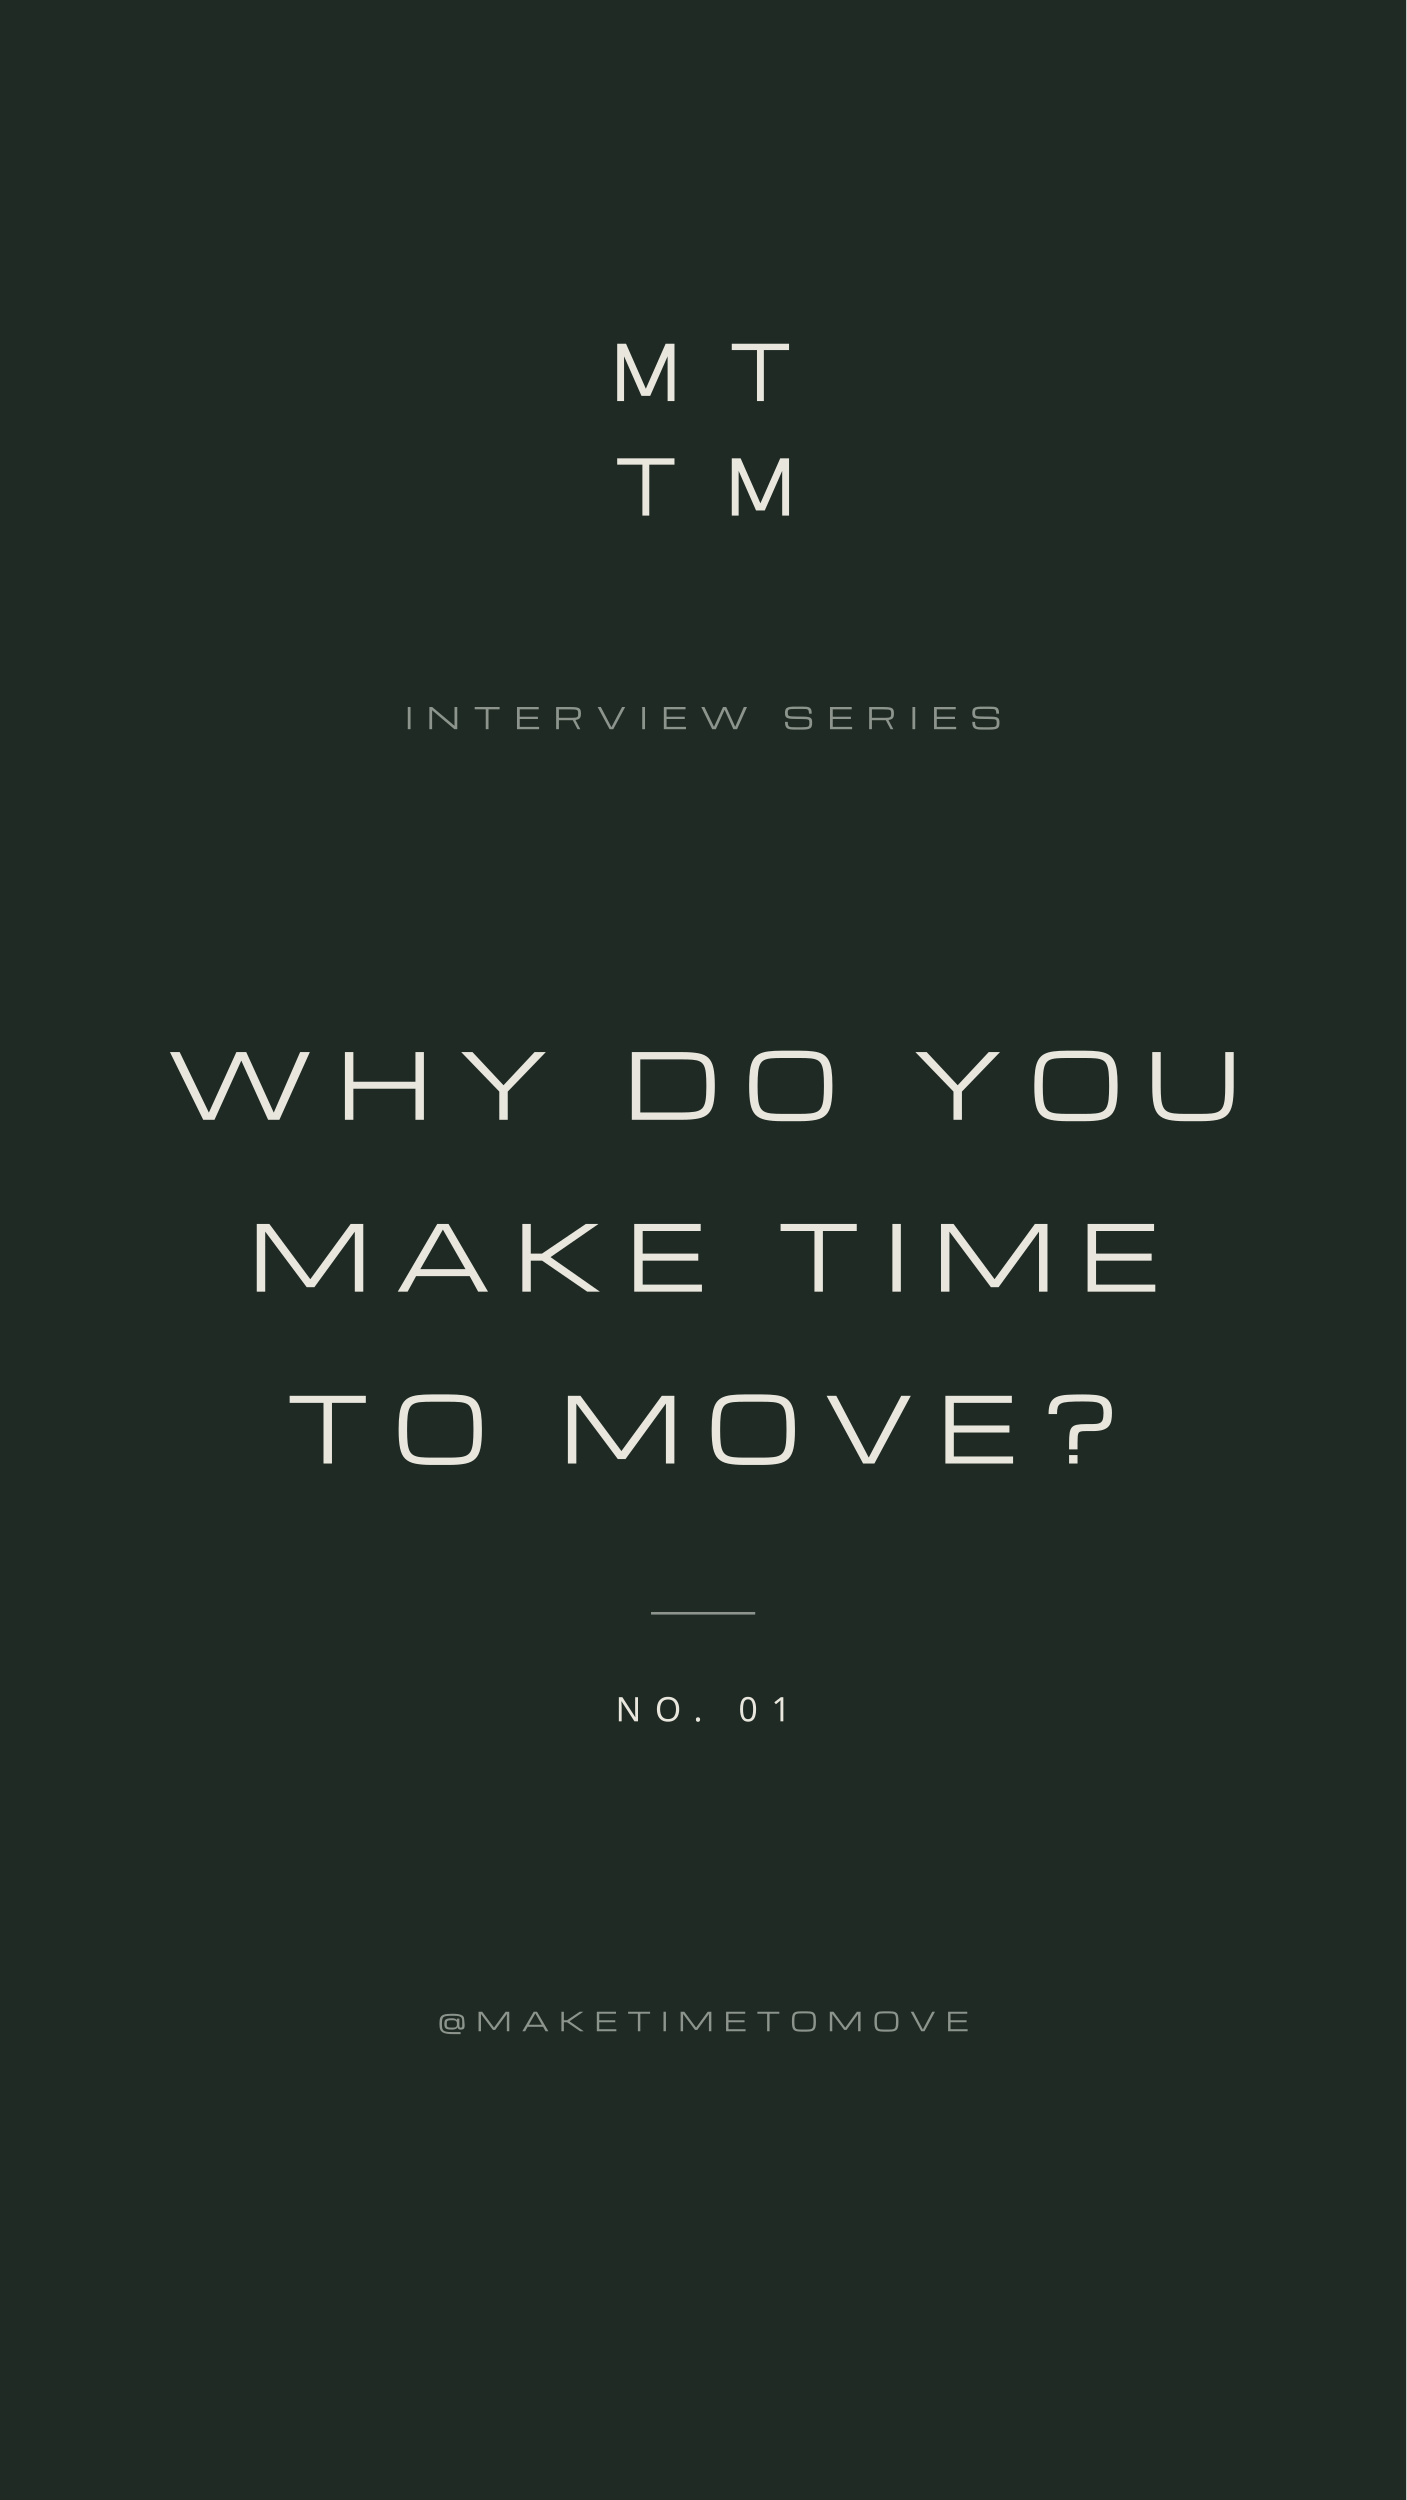
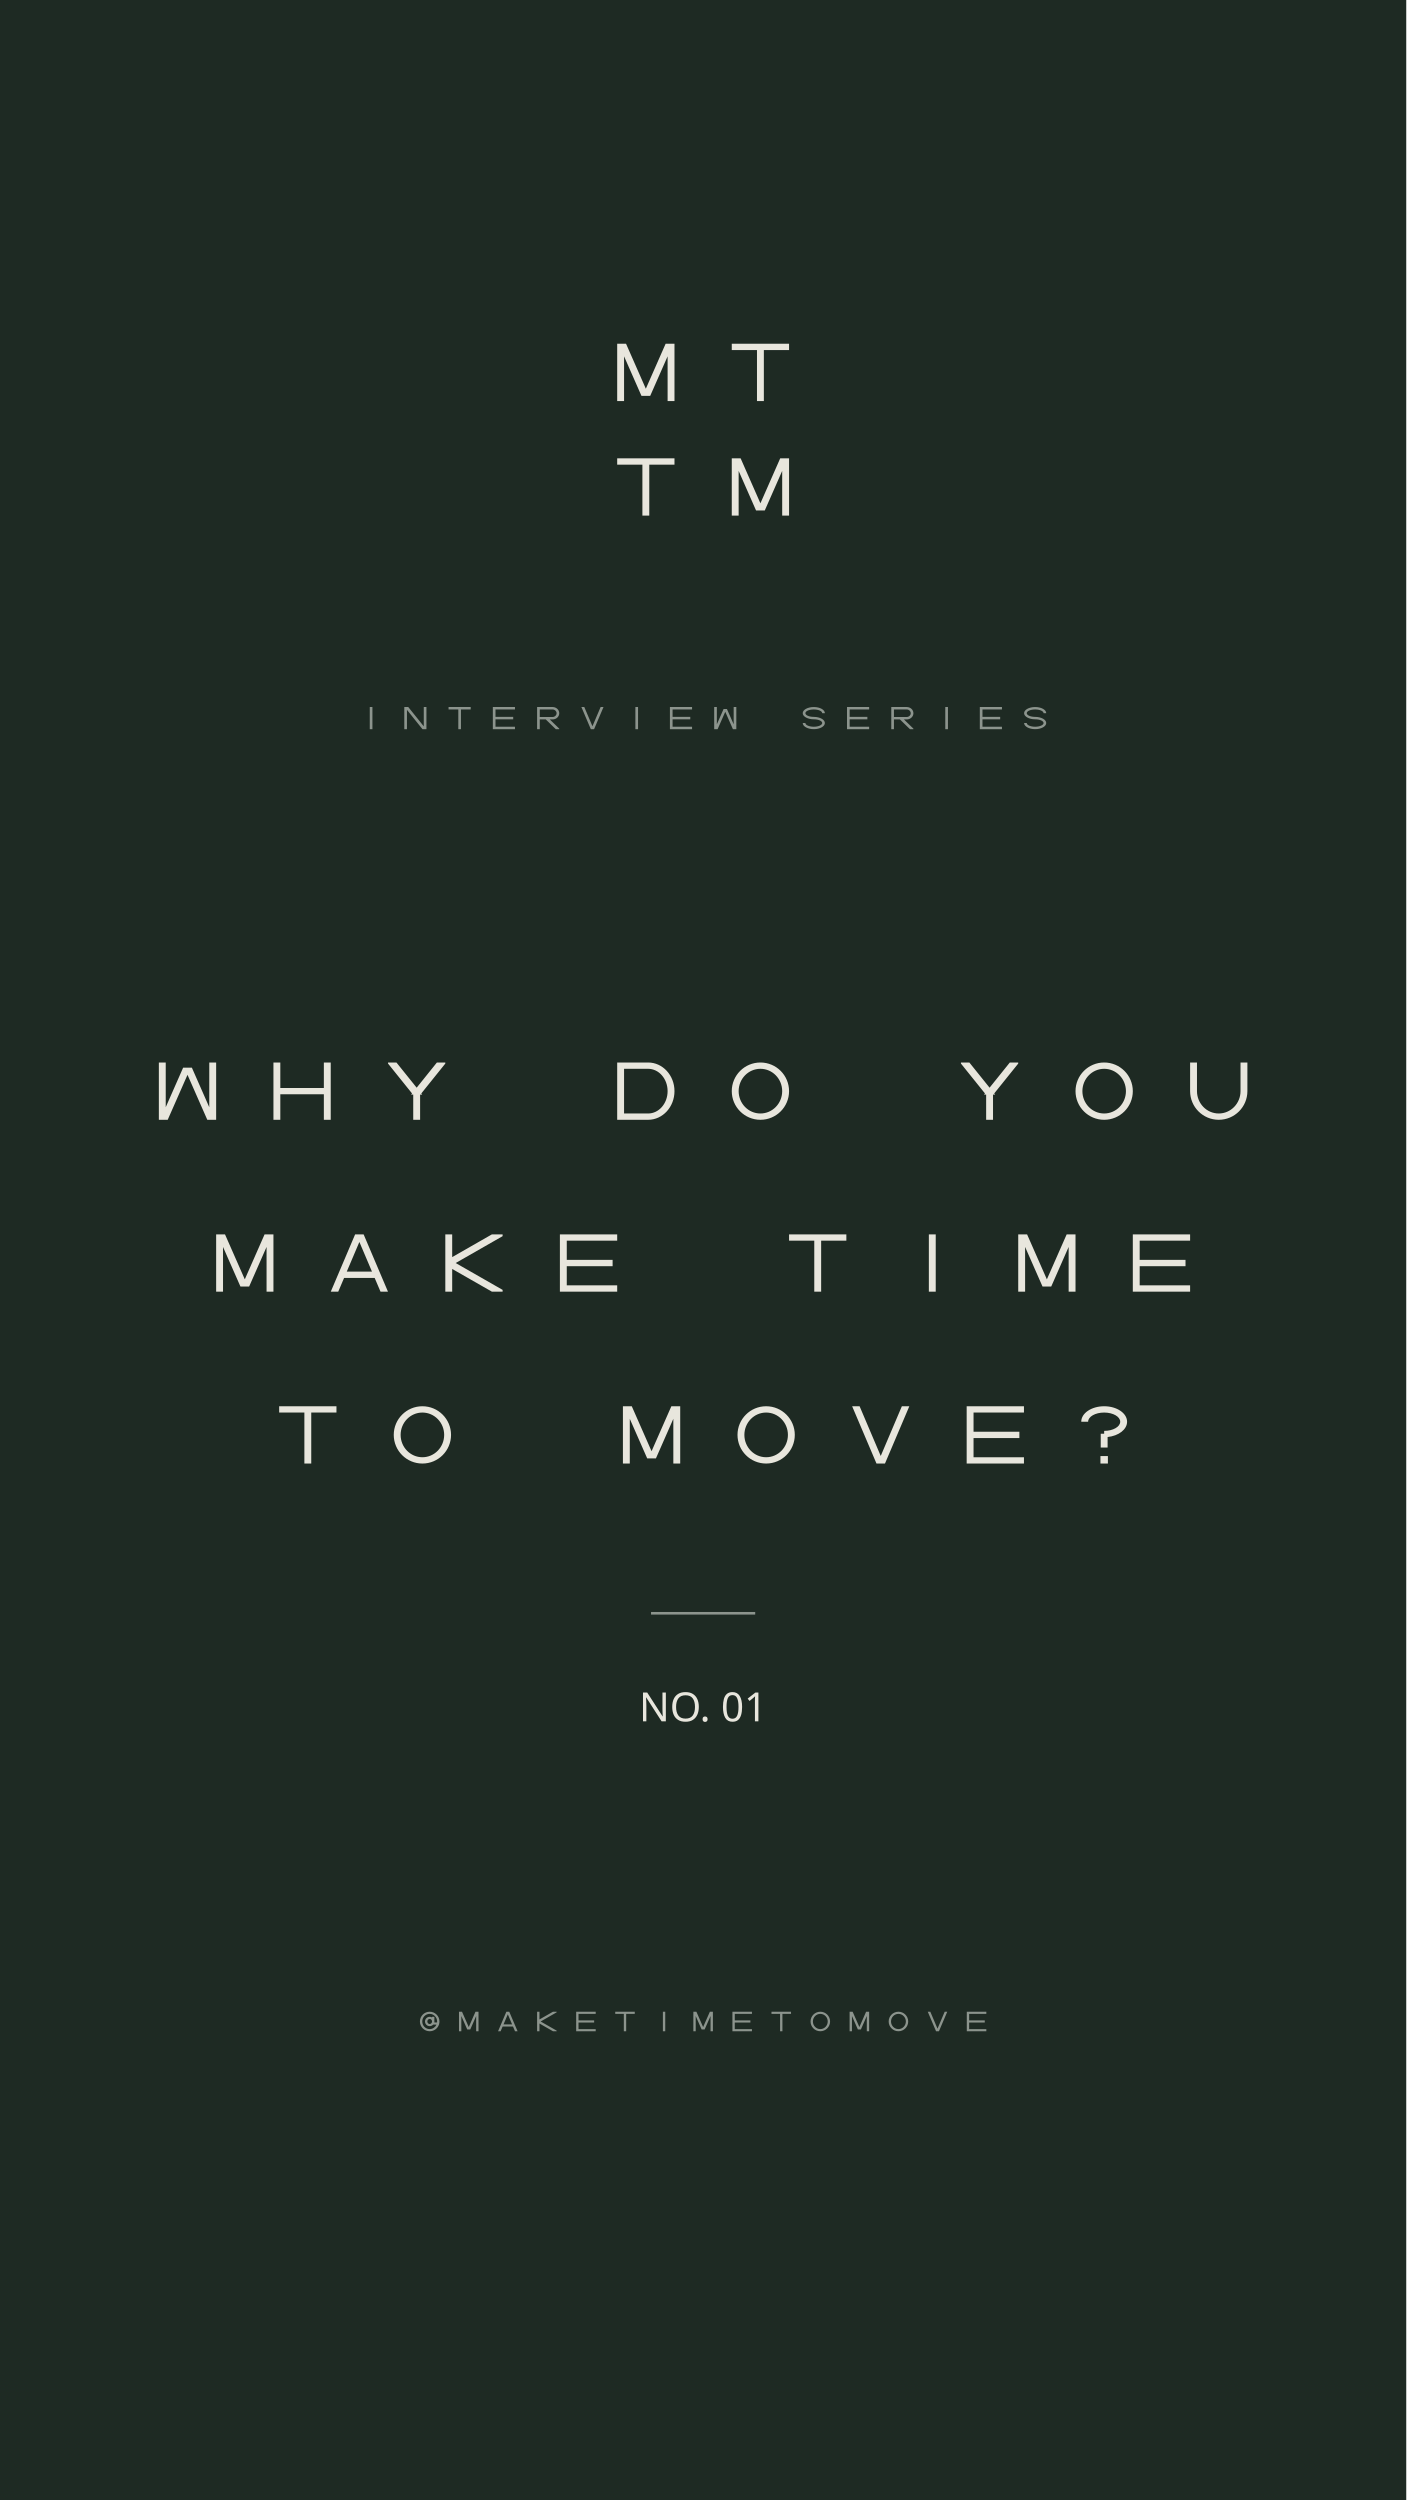
<svg xmlns="http://www.w3.org/2000/svg" viewBox="0 0 1080 1920" width="1080" height="1920" role="img" aria-label="Why do you make time to move? Interview title card">
  <rect width="1080" height="1920" fill="#1E2A23" />
  <path fill="#E8E6DD" d="M474 308H479.28V273.65L492.65 304.04H499.35L512.72 273.65V308H518V264H511.2L496 298.54L480.8 264H474Z M562 268.84H581.36V308H586.64V268.84H606V264H562Z M474 356.84H493.36V396H498.64V356.84H518V352H474Z M562 396H567.28V361.65L580.65 392.04H587.35L600.72 361.65V396H606V352H599.2L584 386.54L568.8 352H562Z" />
-   <path fill="#8C948D" d="M313.17 560V543H315.3V560ZM329.75 560V543H331.96L349.04 557.38H349.06V543H351.19V560H348.97L331.89 545.5H331.87V560ZM373.05 560V544.77H364.55V543H383.68V544.77H375.18V560ZM397.04 560V543H413.73V544.77H399.17V550.44H413.12V552.21H399.17V558.23H414.04V560ZM427.12 543H438.5Q440.99 543 442.51 543.22Q444.03 543.44 444.82 543.99Q445.6 544.53 445.88 545.47Q446.16 546.41 446.16 547.85V548.29Q446.16 549.62 445.84 550.58Q445.52 551.53 444.63 552.13Q443.73 552.72 441.97 552.96L445.67 560H443.54L439.92 553.12Q439.7 553.13 439.47 553.13Q439.23 553.13 438.97 553.13H429.24V560H427.12ZM429.24 551.29H438.64Q440.53 551.29 441.62 551.16Q442.71 551.04 443.23 550.71Q443.74 550.39 443.89 549.81Q444.03 549.22 444.03 548.29V547.85Q444.03 546.8 443.83 546.19Q443.63 545.58 443.03 545.29Q442.44 545 441.25 544.92Q440.07 544.84 438.09 544.84H429.24ZM468.17 560 459 543H461.44L469.58 558.49L477.73 543H480.13L471 560ZM493.24 560V543H495.37V560ZM509.82 560V543H526.51V544.77H511.94V550.44H525.9V552.21H511.94V558.23H526.82V560ZM546.93 560 538.58 543H541.02L548.35 558.2L555.25 543H557.73L564.64 558.2L571.26 543H573.7L566.06 560H563.22L556.49 545.14L549.77 560ZM621.62 555.09Q621.62 554.1 621.46 553.54Q621.31 552.97 620.77 552.7Q620.22 552.43 619.08 552.35Q617.94 552.26 615.96 552.23L609.81 552.14Q607.53 552.11 606.15 551.87Q604.76 551.62 604.05 551.1Q603.35 550.57 603.11 549.68Q602.87 548.8 602.87 547.47Q602.87 546.02 603.2 545.08Q603.52 544.14 604.38 543.61Q605.24 543.08 606.81 542.86Q608.38 542.65 610.87 542.65H615.61Q617.87 542.65 619.37 542.79Q620.88 542.93 621.76 543.45Q622.65 543.97 623.03 545.07Q623.41 546.17 623.41 548.08H621.29Q621.29 546.6 621 545.84Q620.72 545.08 620.07 544.8Q619.43 544.53 618.33 544.51Q617.24 544.48 615.61 544.48H610.98Q609 544.48 607.81 544.56Q606.62 544.64 606.01 544.91Q605.4 545.19 605.2 545.8Q605 546.41 605 547.47Q605 548.37 605.14 548.91Q605.28 549.45 605.79 549.73Q606.29 550.02 607.34 550.12Q608.39 550.23 610.21 550.25L616.8 550.34Q619.13 550.37 620.52 550.61Q621.91 550.85 622.6 551.38Q623.29 551.91 623.52 552.81Q623.74 553.71 623.74 555.09Q623.74 556.58 623.46 557.59Q623.18 558.61 622.37 559.21Q621.56 559.82 620.04 560.09Q618.51 560.35 616.02 560.35H610.84Q608.57 560.35 607.03 560.15Q605.49 559.96 604.58 559.35Q603.67 558.75 603.27 557.55Q602.87 556.36 602.87 554.37H605Q605 555.93 605.25 556.78Q605.5 557.63 606.14 558Q606.78 558.37 607.92 558.44Q609.07 558.52 610.84 558.52H615.91Q617.89 558.52 619.04 558.39Q620.19 558.26 620.74 557.9Q621.3 557.54 621.46 556.87Q621.62 556.19 621.62 555.09ZM637.43 560V543H654.12V544.77H639.56V550.44H653.51V552.21H639.56V558.23H654.43V560ZM667.51 543H678.89Q681.38 543 682.9 543.22Q684.42 543.44 685.21 543.99Q685.99 544.53 686.27 545.47Q686.54 546.41 686.54 547.85V548.29Q686.54 549.62 686.23 550.58Q685.91 551.53 685.02 552.13Q684.12 552.72 682.36 552.96L686.06 560H683.93L680.31 553.12Q680.09 553.13 679.85 553.13Q679.62 553.13 679.36 553.13H669.63V560H667.51ZM669.63 551.29H679.03Q680.92 551.29 682.01 551.16Q683.1 551.04 683.62 550.71Q684.13 550.39 684.28 549.81Q684.42 549.22 684.42 548.29V547.85Q684.42 546.8 684.22 546.19Q684.02 545.58 683.42 545.29Q682.83 545 681.64 544.92Q680.46 544.84 678.48 544.84H669.63ZM700.76 560V543H702.89V560ZM717.34 560V543H734.03V544.77H719.46V550.44H733.42V552.21H719.46V558.23H734.34V560ZM765.47 555.09Q765.47 554.1 765.31 553.54Q765.16 552.97 764.61 552.7Q764.07 552.43 762.93 552.35Q761.79 552.26 759.81 552.23L753.66 552.14Q751.38 552.11 749.99 551.87Q748.61 551.62 747.9 551.1Q747.19 550.57 746.96 549.68Q746.72 548.8 746.72 547.47Q746.72 546.02 747.04 545.08Q747.37 544.14 748.23 543.61Q749.09 543.08 750.66 542.86Q752.23 542.65 754.72 542.65H759.46Q761.71 542.65 763.22 542.79Q764.72 542.93 765.61 543.45Q766.5 543.97 766.88 545.07Q767.26 546.17 767.26 548.08H765.13Q765.13 546.6 764.85 545.84Q764.57 545.08 763.92 544.8Q763.27 544.53 762.18 544.51Q761.08 544.48 759.46 544.48H754.83Q752.85 544.48 751.66 544.56Q750.47 544.64 749.86 544.91Q749.25 545.19 749.05 545.8Q748.84 546.41 748.84 547.47Q748.84 548.37 748.99 548.91Q749.13 549.45 749.63 549.73Q750.14 550.02 751.19 550.12Q752.24 550.23 754.06 550.25L760.65 550.34Q762.98 550.37 764.36 550.61Q765.75 550.85 766.45 551.38Q767.14 551.91 767.36 552.81Q767.59 553.71 767.59 555.09Q767.59 556.58 767.31 557.59Q767.03 558.61 766.22 559.21Q765.41 559.82 763.88 560.09Q762.36 560.35 759.87 560.35H754.69Q752.42 560.35 750.88 560.15Q749.34 559.96 748.43 559.35Q747.51 558.75 747.12 557.55Q746.72 556.36 746.72 554.37H748.84Q748.84 555.93 749.1 556.78Q749.35 557.63 749.99 558Q750.62 558.37 751.77 558.44Q752.92 558.52 754.69 558.52H759.75Q761.74 558.52 762.89 558.39Q764.04 558.26 764.59 557.9Q765.14 557.54 765.31 556.87Q765.47 556.19 765.47 555.09Z" />
-   <path fill="#E8E6DD" d="M156.07 860 130.51 808H138L160.41 854.48L181.53 808H189.12L210.24 854.48L230.49 808H237.97L214.57 860H205.91L185.32 814.53L164.74 860ZM264.89 860V808H271.39V830.75H319.06V808H325.56V860H319.06V836.17H271.39V860ZM383.45 860V838.33L354.2 808H362.87L386.7 833.46L410.54 808H419.2L389.95 838.33V860ZM485.24 860V808H523.83Q531.45 808 536.36 808.91Q541.27 809.83 544.02 812.45Q546.78 815.08 547.88 820.09Q548.98 825.1 548.98 833.32V834.68Q548.98 842.63 547.88 847.63Q546.78 852.62 544.02 855.31Q541.27 858 536.36 859Q531.45 860 523.83 860ZM491.74 854.38H523.83Q529.89 854.38 533.58 853.8Q537.27 853.23 539.2 851.3Q541.13 849.37 541.81 845.41Q542.48 841.45 542.48 834.68V833.32Q542.48 827.7 542.08 824.05Q541.67 820.39 540.57 818.27Q539.47 816.16 537.39 815.16Q535.31 814.16 531.99 813.89Q528.67 813.62 523.83 813.62H491.74ZM600.48 861.08Q592.87 861.08 587.96 860.05Q583.05 859.02 580.29 856.24Q577.53 853.47 576.43 848.25Q575.33 843.04 575.33 834.68V833.32Q575.33 826.42 576.01 821.73Q576.69 817.04 578.34 814.09Q580 811.15 582.86 809.59Q585.72 808.03 590.06 807.48Q594.39 806.92 600.48 806.92H614.13Q620.22 806.92 624.55 807.48Q628.89 808.03 631.75 809.59Q634.61 811.15 636.27 814.09Q637.93 817.04 638.6 821.73Q639.28 826.42 639.28 833.32V834.68Q639.28 843.04 638.18 848.25Q637.08 853.47 634.32 856.24Q631.56 859.02 626.65 860.05Q621.74 861.08 614.13 861.08ZM600.48 855.46H614.13Q618.97 855.46 622.29 855.12Q625.6 854.79 627.69 853.67Q629.77 852.55 630.87 850.28Q631.97 848.02 632.38 844.22Q632.78 840.43 632.78 834.68V833.32Q632.78 827.36 632.38 823.51Q631.97 819.65 630.87 817.41Q629.77 815.18 627.69 814.14Q625.6 813.11 622.29 812.82Q618.97 812.54 614.13 812.54H600.48Q595.64 812.54 592.33 812.82Q589.01 813.11 586.93 814.14Q584.84 815.18 583.74 817.41Q582.64 819.65 582.24 823.51Q581.83 827.36 581.83 833.32V834.68Q581.83 840.43 582.24 844.22Q582.64 848.02 583.74 850.28Q584.84 852.55 586.93 853.67Q589.01 854.79 592.33 855.12Q595.64 855.46 600.48 855.46ZM732.26 860V838.33L703.01 808H711.68L735.51 833.46L759.34 808H768.01L738.76 838.33V860ZM819.51 861.08Q811.89 861.08 806.99 860.05Q802.08 859.02 799.32 856.24Q796.56 853.47 795.46 848.25Q794.36 843.04 794.36 834.68V833.32Q794.36 826.42 795.03 821.73Q795.71 817.04 797.37 814.09Q799.03 811.15 801.89 809.59Q804.75 808.03 809.08 807.48Q813.42 806.92 819.51 806.92H833.15Q839.25 806.92 843.58 807.48Q847.92 808.03 850.78 809.59Q853.64 811.15 855.3 814.09Q856.95 817.04 857.63 821.73Q858.31 826.42 858.31 833.32V834.68Q858.31 843.04 857.21 848.25Q856.11 853.47 853.35 856.24Q850.59 859.02 845.68 860.05Q840.77 861.08 833.15 861.08ZM819.51 855.46H833.15Q838 855.46 841.31 855.12Q844.63 854.79 846.71 853.67Q848.8 852.55 849.9 850.28Q851 848.02 851.4 844.22Q851.81 840.43 851.81 834.68V833.32Q851.81 827.36 851.4 823.51Q851 819.65 849.9 817.41Q848.8 815.18 846.71 814.14Q844.63 813.11 841.31 812.82Q838 812.54 833.15 812.54H819.51Q814.67 812.54 811.35 812.82Q808.03 813.11 805.95 814.14Q803.87 815.18 802.77 817.41Q801.67 819.65 801.26 823.51Q800.86 827.36 800.86 833.32V834.68Q800.86 840.43 801.26 844.22Q801.67 848.02 802.77 850.28Q803.87 852.55 805.95 853.67Q808.03 854.79 811.35 855.12Q814.67 855.46 819.51 855.46ZM910.08 861.08Q902.46 861.08 897.55 860.05Q892.64 859.02 889.89 856.24Q887.13 853.47 886.03 848.25Q884.93 843.04 884.93 834.68V808H891.43V834.68Q891.43 840.43 891.83 844.22Q892.24 848.02 893.36 850.28Q894.47 852.55 896.55 853.67Q898.64 854.79 901.95 855.12Q905.27 855.46 910.08 855.46H922.33Q927.18 855.46 930.48 855.12Q933.78 854.79 935.86 853.67Q937.94 852.55 939.06 850.28Q940.18 848.02 940.58 844.22Q940.99 840.43 940.99 834.68V808H947.49V834.68Q947.49 843.04 946.39 848.25Q945.29 853.47 942.53 856.24Q939.77 859.02 934.86 860.05Q929.95 861.08 922.33 861.08Z" />
-   <path fill="#E8E6DD" d="M197.19 992V940H206.88L238.33 982.42L269.3 940H278.99V992H272.49V945.89L241.44 988.58H235.55L203.69 945.89V992ZM305.47 992 335.8 940H344.47L374.8 992H367.22L360.72 980.08H319.55L313.05 992ZM322.8 974.67H357.47L340.13 944.33ZM401.15 992V940H407.65V962.75H416.28L449.9 940H459.65L422.81 965.46L460.73 992H450.98L416.31 968.17H407.65V992ZM487.08 992V940H538.13V945.42H493.58V962.75H536.27V968.17H493.58V986.58H539.08V992ZM625.49 992V945.42H599.49V940H657.99V945.42H631.99V992ZM685.35 992V940H691.85V992ZM722.67 992V940H732.35L763.8 982.42L794.78 940H804.46V992H797.96V945.89L766.91 988.58H761.02L729.17 945.89V992ZM835.27 992V940H886.33V945.42H841.77V962.75H884.46V968.17H841.77V986.58H887.27V992Z" />
-   <path fill="#E8E6DD" d="M248.45 1124V1077.42H222.45V1072H280.95V1077.42H254.95V1124ZM331.3 1125.08Q323.69 1125.08 318.78 1124.05Q313.87 1123.02 311.11 1120.24Q308.35 1117.47 307.25 1112.25Q306.15 1107.04 306.15 1098.68V1097.32Q306.15 1090.42 306.83 1085.73Q307.5 1081.04 309.16 1078.09Q310.82 1075.15 313.68 1073.59Q316.54 1072.03 320.88 1071.48Q325.21 1070.92 331.3 1070.92H344.95Q351.04 1070.92 355.37 1071.48Q359.71 1072.03 362.57 1073.59Q365.43 1075.15 367.09 1078.09Q368.75 1081.04 369.42 1085.73Q370.1 1090.42 370.1 1097.32V1098.68Q370.1 1107.04 369 1112.25Q367.9 1117.47 365.14 1120.24Q362.38 1123.02 357.47 1124.05Q352.56 1125.08 344.95 1125.08ZM331.3 1119.46H344.95Q349.79 1119.46 353.1 1119.12Q356.42 1118.79 358.5 1117.67Q360.59 1116.55 361.69 1114.28Q362.79 1112.02 363.19 1108.22Q363.6 1104.43 363.6 1098.68V1097.32Q363.6 1091.36 363.19 1087.51Q362.79 1083.65 361.69 1081.41Q360.59 1079.18 358.5 1078.14Q356.42 1077.11 353.1 1076.82Q349.79 1076.54 344.95 1076.54H331.3Q326.46 1076.54 323.14 1076.82Q319.83 1077.11 317.74 1078.14Q315.66 1079.18 314.56 1081.41Q313.46 1083.65 313.06 1087.51Q312.65 1091.36 312.65 1097.32V1098.68Q312.65 1104.43 313.06 1108.22Q313.46 1112.02 314.56 1114.28Q315.66 1116.55 317.74 1117.67Q319.83 1118.79 323.14 1119.12Q326.46 1119.46 331.3 1119.46ZM436.13 1124V1072H445.81L477.26 1114.42L508.24 1072H517.92V1124H511.42V1077.89L480.38 1120.58H474.49L442.63 1077.89V1124ZM571.73 1125.08Q564.11 1125.08 559.2 1124.05Q554.29 1123.02 551.53 1120.24Q548.77 1117.47 547.67 1112.25Q546.57 1107.04 546.57 1098.68V1097.32Q546.57 1090.42 547.25 1085.73Q547.93 1081.04 549.58 1078.09Q551.24 1075.15 554.1 1073.59Q556.97 1072.03 561.3 1071.48Q565.63 1070.92 571.73 1070.92H585.37Q591.46 1070.92 595.8 1071.48Q600.13 1072.03 602.99 1073.59Q605.85 1075.15 607.51 1078.09Q609.17 1081.04 609.85 1085.73Q610.52 1090.42 610.52 1097.32V1098.68Q610.52 1107.04 609.42 1112.25Q608.32 1117.47 605.56 1120.24Q602.8 1123.02 597.89 1124.05Q592.99 1125.08 585.37 1125.08ZM571.73 1119.46H585.37Q590.21 1119.46 593.53 1119.12Q596.85 1118.79 598.93 1117.67Q601.01 1116.55 602.11 1114.28Q603.21 1112.02 603.62 1108.22Q604.02 1104.43 604.02 1098.68V1097.32Q604.02 1091.36 603.62 1087.51Q603.21 1083.65 602.11 1081.41Q601.01 1079.18 598.93 1078.14Q596.85 1077.11 593.53 1076.82Q590.21 1076.54 585.37 1076.54H571.73Q566.88 1076.54 563.57 1076.82Q560.25 1077.11 558.17 1078.14Q556.08 1079.18 554.98 1081.41Q553.88 1083.65 553.48 1087.51Q553.07 1091.36 553.07 1097.32V1098.68Q553.07 1104.43 553.48 1108.22Q553.88 1112.02 554.98 1114.28Q556.08 1116.55 558.17 1117.67Q560.25 1118.79 563.57 1119.12Q566.88 1119.46 571.73 1119.46ZM662.87 1124 634.84 1072H642.29L667.2 1119.4L692.12 1072H699.47L671.54 1124ZM726.05 1124V1072H777.1V1077.42H732.55V1094.75H775.24V1100.17H732.55V1118.58H778.05V1124ZM821.05 1113.13V1107.95Q821.05 1103.35 821.48 1100.52Q821.9 1097.7 823.2 1096.22Q824.5 1094.75 827.06 1094.23Q829.62 1093.7 833.88 1093.7H838.99Q842.55 1093.7 844.38 1092.99Q846.21 1092.28 846.85 1090.4Q847.49 1088.52 847.49 1084.97Q847.49 1081.92 846.73 1080.18Q845.97 1078.43 844.14 1077.6Q842.31 1076.77 839.2 1076.55Q836.08 1076.33 831.34 1076.33Q824.61 1076.33 820.66 1076.64Q816.72 1076.94 814.82 1077.89Q812.93 1078.84 812.35 1080.79Q811.78 1082.73 811.78 1086.02H805.28Q805.28 1080.46 806.78 1077.37Q808.29 1074.27 811.44 1072.9Q814.59 1071.53 819.53 1071.22Q824.47 1070.92 831.34 1070.92Q836.59 1070.92 840.77 1071.29Q844.95 1071.66 847.9 1073Q850.84 1074.34 852.42 1077.18Q853.99 1080.02 853.99 1084.97Q853.99 1088.32 853.5 1090.92Q853.01 1093.53 851.5 1095.36Q850 1097.19 847 1098.14Q844 1099.08 838.99 1099.08H833.88Q831.58 1099.08 830.29 1099.32Q829.01 1099.56 828.43 1100.4Q827.86 1101.25 827.7 1103.04Q827.55 1104.84 827.55 1107.95V1113.13ZM821.05 1124V1117.5H827.55V1124Z" />
+   <path fill="#8C948D" d="M283.98 560H286.02V543H283.98ZM310.5 560H312.54V545.17L324.45 560H327.5V543H325.46V557.83L313.55 543H310.5ZM344.5 544.87H351.98V560H354.02V544.87H361.5V543H344.5ZM378.5 560H395.5V558.13H380.54V552.43H394.14V550.57H380.54V544.87H395.5V543H378.5ZM412.5 560H414.54V552.52H419.15L426.84 560H429.5V559.6L422.22 552.52H424.4C427.22 552.52 429.5 550.39 429.5 547.76C429.5 545.13 427.22 543 424.4 543H412.5ZM414.54 550.65V544.87H424.4C426.09 544.87 427.46 546.16 427.46 547.76C427.46 549.36 426.09 550.65 424.4 550.65ZM461.27 543 455 557.75 448.73 543H446.51L453.74 560H456.26L463.49 543ZM487.98 560H490.02V543H487.98ZM514.5 560H531.5V558.13H516.54V552.43H530.14V550.57H516.54V544.87H531.5V543H514.5ZM548.5 543V560H551.13L557 546.65L562.87 560H565.5V543H563.46V556.27L558.29 544.53H555.71L550.54 556.27V543ZM625 550.57C621.43 550.57 618.54 549.29 618.54 547.72C618.54 546.14 621.43 544.87 625 544.87C628.57 544.87 631.46 546.14 631.46 547.72H633.5C633.5 545.11 629.69 543 625 543C620.31 543 616.5 545.11 616.5 547.72C616.5 550.32 620.31 552.43 625 552.43C628.57 552.43 631.46 553.71 631.46 555.28C631.46 556.86 628.57 558.13 625 558.13C621.43 558.13 618.54 556.86 618.54 555.28H616.5C616.5 557.89 620.31 560 625 560C629.69 560 633.5 557.89 633.5 555.28C633.5 552.68 629.69 550.57 625 550.57ZM650.5 560H667.5V558.13H652.54V552.43H666.14V550.57H652.54V544.87H667.5V543H650.5ZM684.5 560H686.54V552.52H691.15L698.84 560H701.5V559.6L694.22 552.52H696.4C699.22 552.52 701.5 550.39 701.5 547.76C701.5 545.13 699.22 543 696.4 543H684.5ZM686.54 550.65V544.87H696.4C698.09 544.87 699.46 546.16 699.46 547.76C699.46 549.36 698.09 550.65 696.4 550.65ZM725.98 560H728.02V543H725.98ZM752.5 560H769.5V558.13H754.54V552.43H768.14V550.57H754.54V544.87H769.5V543H752.5ZM795 550.57C791.43 550.57 788.54 549.29 788.54 547.72C788.54 546.14 791.43 544.87 795 544.87C798.57 544.87 801.46 546.14 801.46 547.72H803.5C803.5 545.11 799.69 543 795 543C790.31 543 786.5 545.11 786.5 547.72C786.5 550.32 790.31 552.43 795 552.43C798.57 552.43 801.46 553.71 801.46 555.28C801.46 556.86 798.57 558.13 795 558.13C791.43 558.13 788.54 556.86 788.54 555.28H786.5C786.5 557.89 790.31 560 795 560C799.69 560 803.5 557.89 803.5 555.28C803.5 552.68 799.69 550.57 795 550.57Z" />
+   <path fill="#E8E6DD" d="M122 816V860H128.8L144 825.46L159.2 860H166V816H160.72V850.35L147.35 819.96H140.65L127.28 850.35V816ZM210 860H215.28V840.42H248.72V860H254V816H248.72V835.58H215.28V816H210ZM304.46 816H298V816.81L316.44 839.76L315.74 840.64H317.36V860H322.64V840.64H324.26L323.56 839.76L342 816.81V816H335.54L320 835.34ZM474 860H497.76C508.94 860 518 850.15 518 838C518 825.85 508.94 816 497.76 816H474ZM479.28 855.16V820.84H497.76C506.02 820.84 512.72 828.52 512.72 838C512.72 847.48 506.02 855.16 497.76 855.16ZM584 860C596.15 860 606 850.15 606 838C606 825.85 596.15 816 584 816C571.85 816 562 825.85 562 838C562 850.15 571.85 860 584 860ZM584 855.16C574.77 855.16 567.28 847.48 567.28 838C567.28 828.52 574.77 820.84 584 820.84C593.23 820.84 600.72 828.52 600.72 838C600.72 847.48 593.23 855.16 584 855.16ZM744.46 816H738V816.81L756.44 839.76L755.74 840.64H757.36V860H762.64V840.64H764.26L763.56 839.76L782 816.81V816H775.54L760 835.34ZM848 860C860.15 860 870 850.15 870 838C870 825.85 860.15 816 848 816C835.85 816 826 825.85 826 838C826 850.15 835.85 860 848 860ZM848 855.16C838.77 855.16 831.28 847.48 831.28 838C831.28 828.52 838.77 820.84 848 820.84C857.23 820.84 864.72 828.52 864.72 838C864.72 847.48 857.23 855.16 848 855.16ZM914 838C914 850.15 923.85 860 936 860C948.15 860 958 850.15 958 838V816H952.72V838C952.72 847.48 945.23 855.16 936 855.16C926.77 855.16 919.28 847.48 919.28 838V816H914Z" />
+   <path fill="#E8E6DD" d="M166 992H171.28V957.65L184.65 988.04H191.35L204.72 957.65V992H210V948H203.2L188 982.54L172.8 948H166ZM272.74 948 254.04 992H259.77L264.26 981.44H287.74L292.23 992H297.96L279.26 948ZM266.32 976.6 276 953.82 285.68 976.6ZM342 992H347.28V974.55L377.78 992H386V990.62L349.96 970L386 949.38V948H377.78L347.28 965.45V948H342ZM430 992H474V987.16H435.28V972.42H470.48V967.58H435.28V952.84H474V948H430ZM606 952.84H625.36V992H630.64V952.84H650V948H606ZM713.36 992H718.64V948H713.36ZM782 992H787.28V957.65L800.65 988.04H807.35L820.72 957.65V992H826V948H819.2L804 982.54L788.8 948H782ZM870 992H914V987.16H875.28V972.42H910.48V967.58H875.28V952.84H914V948H870Z" />
+   <path fill="#E8E6DD" d="M214.4 1084.84H233.76V1124H239.04V1084.84H258.4V1080H214.4ZM324.4 1124C336.55 1124 346.4 1114.15 346.4 1102C346.4 1089.85 336.55 1080 324.4 1080C312.25 1080 302.4 1089.85 302.4 1102C302.4 1114.15 312.25 1124 324.4 1124ZM324.4 1119.16C315.17 1119.16 307.68 1111.48 307.68 1102C307.68 1092.52 315.17 1084.84 324.4 1084.84C333.63 1084.84 341.12 1092.52 341.12 1102C341.12 1111.48 333.63 1119.16 324.4 1119.16ZM478.4 1124H483.68V1089.65L497.05 1120.04H503.75L517.12 1089.65V1124H522.4V1080H515.6L500.4 1114.54L485.2 1080H478.4ZM588.4 1124C600.55 1124 610.4 1114.15 610.4 1102C610.4 1089.85 600.55 1080 588.4 1080C576.25 1080 566.4 1089.85 566.4 1102C566.4 1114.15 576.25 1124 588.4 1124ZM588.4 1119.16C579.17 1119.16 571.68 1111.48 571.68 1102C571.68 1092.52 579.17 1084.84 588.4 1084.84C597.63 1084.84 605.12 1092.52 605.12 1102C605.12 1111.48 597.63 1119.16 588.4 1119.16ZM692.63 1080 676.4 1118.18 660.17 1080H654.44L673.14 1124H679.66L698.36 1080ZM742.4 1124H786.4V1119.16H747.68V1104.42H782.88V1099.58H747.68V1084.84H786.4V1080H742.4ZM830.4 1091.88H835.68C835.68 1087.99 841.2 1084.84 848 1084.84C854.8 1084.84 860.32 1087.99 860.32 1091.88C860.32 1095.77 854.8 1098.92 848 1098.92V1101.12H845.36V1111.68H850.64V1103.63C859.11 1102.77 865.6 1097.84 865.6 1091.88C865.6 1085.32 857.72 1080 848 1080C838.28 1080 830.4 1085.32 830.4 1091.88ZM845.14 1124H850.86V1118.28H845.14Z" />
  <rect x="500.0" y="1238" width="80" height="2" fill="#8C948D" />
-   <text x="540" y="1322" font-family="Michroma, sans-serif" font-size="26" font-weight="400" letter-spacing="10.4" text-anchor="middle" fill="#E8E6DD" data-field="episode">NO. 01</text>
-   <path fill="#8C948D" d="M347.49 1562.19Q343.17 1562.19 341.01 1561.35Q338.92 1560.55 338.13 1558.76Q337.49 1557.29 337.49 1554.38Q337.49 1551.04 338.13 1549.57Q338.89 1547.86 341.01 1547.21Q343.06 1546.56 347.49 1546.56Q353.04 1546.56 354.99 1547.89Q355.7 1548.37 356.1 1549.02Q356.51 1549.69 356.87 1555.31Q356.87 1557.28 356.29 1557.97Q355.64 1558.75 353.73 1558.75Q352.72 1558.75 352.13 1558.3Q351.54 1557.85 351.54 1556.88Q351.33 1557.33 350.96 1557.64Q350.6 1557.95 350.19 1558.16Q349.61 1558.47 348.84 1558.61Q348.07 1558.75 347.18 1558.75Q345.94 1558.75 344.83 1558.65Q343.72 1558.55 342.9 1558.18Q342.08 1557.81 341.67 1557Q341.24 1556.12 341.24 1554.38Q341.24 1552.63 341.68 1551.71Q342.13 1550.79 343.41 1550.39Q344.64 1550 347.15 1550Q349.15 1550 350.25 1550.78Q350.72 1551.11 350.93 1551.56V1550.31H352.8V1555.31Q352.8 1556.52 352.92 1556.79Q353.05 1557.05 353.23 1557.12Q353.41 1557.19 353.78 1557.19Q354.37 1557.19 354.62 1557.01Q354.87 1556.83 354.93 1556.42Q354.99 1556.01 354.99 1555.31V1552.5Q354.99 1551.18 354.75 1550.37Q354.5 1549.56 353.9 1549.11Q353.29 1548.65 352.21 1548.43Q350.79 1548.12 348.27 1548.12Q347.02 1548.12 346.08 1548.14Q345.14 1548.15 344.5 1548.17Q342.85 1548.24 341.67 1548.61Q340.49 1548.98 339.95 1550.12Q339.38 1551.35 339.38 1554.38Q339.38 1557.29 339.95 1558.5Q340.47 1559.59 341.67 1560.02Q342.87 1560.45 344.5 1560.55Q345.14 1560.59 347.45 1560.61Q349.76 1560.62 353.73 1560.62V1562.19ZM346.81 1557.19H347.21Q348.08 1557.19 348.83 1557.13Q349.58 1557.07 350.09 1556.76Q350.93 1556.24 350.93 1554.4Q350.93 1553.02 350.48 1552.39Q350.04 1551.76 348.92 1551.64Q348.55 1551.6 348.12 1551.58Q347.7 1551.56 347.21 1551.56H346.79Q346.1 1551.56 345.53 1551.59Q344.96 1551.62 344.44 1551.74Q343.85 1551.88 343.56 1552.17Q343.28 1552.47 343.2 1553Q343.12 1553.54 343.12 1554.38Q343.12 1555.72 343.29 1556.12Q343.47 1556.51 343.73 1556.71Q343.98 1556.9 344.44 1557.01Q344.96 1557.13 345.54 1557.16Q346.12 1557.19 346.81 1557.19ZM367.53 1560V1545H370.32L379.39 1557.24L388.33 1545H391.12V1560H389.25V1546.7L380.29 1559.01H378.59L369.4 1546.7V1560ZM401.16 1560 409.91 1545H412.41L421.16 1560H418.97L417.1 1556.56H405.22L403.35 1560ZM406.16 1555H416.16L411.16 1546.25ZM431.16 1560V1545H433.04V1551.56H435.53L445.22 1545H448.04L437.41 1552.34L448.35 1560H445.54L435.54 1553.12H433.04V1560ZM458.35 1560V1545H473.08V1546.56H460.22V1551.56H472.54V1553.12H460.22V1558.44H473.35V1560ZM489.89 1560V1546.56H482.39V1545H499.27V1546.56H491.77V1560ZM509.56 1560V1545H511.44V1560ZM522.72 1560V1545H525.52L534.59 1557.24L543.53 1545H546.32V1560H544.44V1546.7L535.49 1559.01H533.79L524.6 1546.7V1560ZM557.61 1560V1545H572.33V1546.56H559.48V1551.56H571.8V1553.12H559.48V1558.44H572.61V1560ZM589.15 1560V1546.56H581.65V1545H598.53V1546.56H591.03V1560ZM615.45 1560.31Q613.25 1560.31 611.84 1560.01Q610.42 1559.72 609.62 1558.92Q608.83 1558.12 608.51 1556.61Q608.19 1555.11 608.19 1552.7V1552.3Q608.19 1550.31 608.39 1548.96Q608.58 1547.61 609.06 1546.76Q609.54 1545.91 610.37 1545.46Q611.19 1545.01 612.44 1544.85Q613.69 1544.69 615.45 1544.69H619.38Q621.14 1544.69 622.39 1544.85Q623.64 1545.01 624.47 1545.46Q625.29 1545.91 625.77 1546.76Q626.25 1547.61 626.45 1548.96Q626.64 1550.31 626.64 1552.3V1552.7Q626.64 1555.11 626.32 1556.61Q626.01 1558.12 625.21 1558.92Q624.41 1559.72 623 1560.01Q621.58 1560.31 619.38 1560.31ZM615.45 1558.69H619.38Q620.78 1558.69 621.74 1558.59Q622.7 1558.5 623.3 1558.17Q623.9 1557.85 624.21 1557.2Q624.53 1556.54 624.65 1555.45Q624.77 1554.36 624.77 1552.7V1552.3Q624.77 1550.59 624.65 1549.47Q624.53 1548.36 624.21 1547.71Q623.9 1547.07 623.3 1546.77Q622.7 1546.47 621.74 1546.39Q620.78 1546.31 619.38 1546.31H615.45Q614.05 1546.31 613.1 1546.39Q612.14 1546.47 611.54 1546.77Q610.94 1547.07 610.62 1547.71Q610.3 1548.36 610.19 1549.47Q610.07 1550.59 610.07 1552.3V1552.7Q610.07 1554.36 610.19 1555.45Q610.3 1556.54 610.62 1557.2Q610.94 1557.85 611.54 1558.17Q612.14 1558.5 613.1 1558.59Q614.05 1558.69 615.45 1558.69ZM637.3 1560V1545H640.1L649.17 1557.24L658.11 1545H660.9V1560H659.02V1546.7L650.07 1559.01H648.37L639.18 1546.7V1560ZM678.82 1560.31Q676.62 1560.31 675.21 1560.01Q673.79 1559.72 672.99 1558.92Q672.2 1558.12 671.88 1556.61Q671.56 1555.11 671.56 1552.7V1552.3Q671.56 1550.31 671.76 1548.96Q671.95 1547.61 672.43 1546.76Q672.91 1545.91 673.74 1545.46Q674.56 1545.01 675.81 1544.85Q677.06 1544.69 678.82 1544.69H682.75Q684.51 1544.69 685.76 1544.85Q687.01 1545.01 687.84 1545.46Q688.66 1545.91 689.14 1546.76Q689.62 1547.61 689.81 1548.96Q690.01 1550.31 690.01 1552.3V1552.7Q690.01 1555.11 689.69 1556.61Q689.38 1558.12 688.58 1558.92Q687.78 1559.72 686.37 1560.01Q684.95 1560.31 682.75 1560.31ZM678.82 1558.69H682.75Q684.15 1558.69 685.11 1558.59Q686.06 1558.5 686.67 1558.17Q687.27 1557.85 687.58 1557.2Q687.9 1556.54 688.02 1555.45Q688.13 1554.36 688.13 1552.7V1552.3Q688.13 1550.59 688.02 1549.47Q687.9 1548.36 687.58 1547.71Q687.27 1547.07 686.67 1546.77Q686.06 1546.47 685.11 1546.39Q684.15 1546.31 682.75 1546.31H678.82Q677.42 1546.31 676.46 1546.39Q675.51 1546.47 674.91 1546.77Q674.31 1547.07 673.99 1547.71Q673.67 1548.36 673.55 1549.47Q673.44 1550.59 673.44 1552.3V1552.7Q673.44 1554.36 673.55 1555.45Q673.67 1556.54 673.99 1557.2Q674.31 1557.85 674.91 1558.17Q675.51 1558.5 676.46 1558.59Q677.42 1558.69 678.82 1558.69ZM707.51 1560 699.42 1545H701.57L708.76 1558.67L715.95 1545H718.07L710.01 1560ZM728.13 1560V1545H742.86V1546.56H730.01V1551.56H742.32V1553.12H730.01V1558.44H743.13V1560Z" />
+   <text x="540" y="1322" font-family="MTTM Lettering, sans-serif" font-size="31" font-weight="400" letter-spacing="0" text-anchor="middle" fill="#E8E6DD" data-field="episode">NO. 01</text>
+   <path fill="#8C948D" d="M330 1560C333.3 1560 336.11 1557.87 337.11 1554.9H337.2V1554.61C337.4 1553.94 337.5 1553.23 337.5 1552.5C337.5 1548.36 334.14 1545 330 1545C325.86 1545 322.5 1548.36 322.5 1552.5C322.5 1556.64 325.86 1560 330 1560ZM330 1558.35C326.85 1558.35 324.3 1555.73 324.3 1552.5C324.3 1549.27 326.85 1546.65 330 1546.65C333.15 1546.65 335.7 1549.27 335.7 1552.5C335.7 1552.75 335.68 1553 335.65 1553.25H333.6V1548.9H331.8V1549.38C331.27 1549.08 330.66 1548.9 330 1548.9C328.01 1548.9 326.4 1550.51 326.4 1552.5C326.4 1554.49 328.01 1556.1 330 1556.1C331.07 1556.1 332.02 1555.64 332.68 1554.9H335.2C334.31 1556.93 332.31 1558.35 330 1558.35ZM330 1554.45C329.01 1554.45 328.2 1553.58 328.2 1552.5C328.2 1551.42 329.01 1550.55 330 1550.55C330.99 1550.55 331.8 1551.42 331.8 1552.5C331.8 1553.58 330.99 1554.45 330 1554.45ZM352.5 1560H354.3V1548.29L358.86 1558.65H361.14L365.7 1548.29V1560H367.5V1545H365.18L360 1556.78L354.82 1545H352.5ZM388.89 1545 382.51 1560H384.47L386 1556.4H394L395.53 1560H397.49L391.11 1545ZM386.7 1554.75 390 1546.98 393.3 1554.75ZM412.5 1560H414.3V1554.05L424.7 1560H427.5V1559.53L415.21 1552.5L427.5 1545.47V1545H424.7L414.3 1550.95V1545H412.5ZM442.5 1560H457.5V1558.35H444.3V1553.33H456.3V1551.67H444.3V1546.65H457.5V1545H442.5ZM472.5 1546.65H479.1V1560H480.9V1546.65H487.5V1545H472.5ZM509.1 1560H510.9V1545H509.1ZM532.5 1560H534.3V1548.29L538.86 1558.65H541.14L545.7 1548.29V1560H547.5V1545H545.18L540 1556.78L534.82 1545H532.5ZM562.5 1560H577.5V1558.35H564.3V1553.33H576.3V1551.67H564.3V1546.65H577.5V1545H562.5ZM592.5 1546.65H599.1V1560H600.9V1546.65H607.5V1545H592.5ZM630 1560C634.14 1560 637.5 1556.64 637.5 1552.5C637.5 1548.36 634.14 1545 630 1545C625.86 1545 622.5 1548.36 622.5 1552.5C622.5 1556.64 625.86 1560 630 1560ZM630 1558.35C626.85 1558.35 624.3 1555.73 624.3 1552.5C624.3 1549.27 626.85 1546.65 630 1546.65C633.15 1546.65 635.7 1549.27 635.7 1552.5C635.7 1555.73 633.15 1558.35 630 1558.35ZM652.5 1560H654.3V1548.29L658.86 1558.65H661.14L665.7 1548.29V1560H667.5V1545H665.18L660 1556.78L654.82 1545H652.5ZM690 1560C694.14 1560 697.5 1556.64 697.5 1552.5C697.5 1548.36 694.14 1545 690 1545C685.86 1545 682.5 1548.36 682.5 1552.5C682.5 1556.64 685.86 1560 690 1560ZM690 1558.35C686.85 1558.35 684.3 1555.73 684.3 1552.5C684.3 1549.27 686.85 1546.65 690 1546.65C693.15 1546.65 695.7 1549.27 695.7 1552.5C695.7 1555.73 693.15 1558.35 690 1558.35ZM725.53 1545 720 1558.02 714.47 1545H712.51L718.89 1560H721.11L727.49 1545ZM742.5 1560H757.5V1558.35H744.3V1553.33H756.3V1551.67H744.3V1546.65H757.5V1545H742.5Z" />
</svg>
